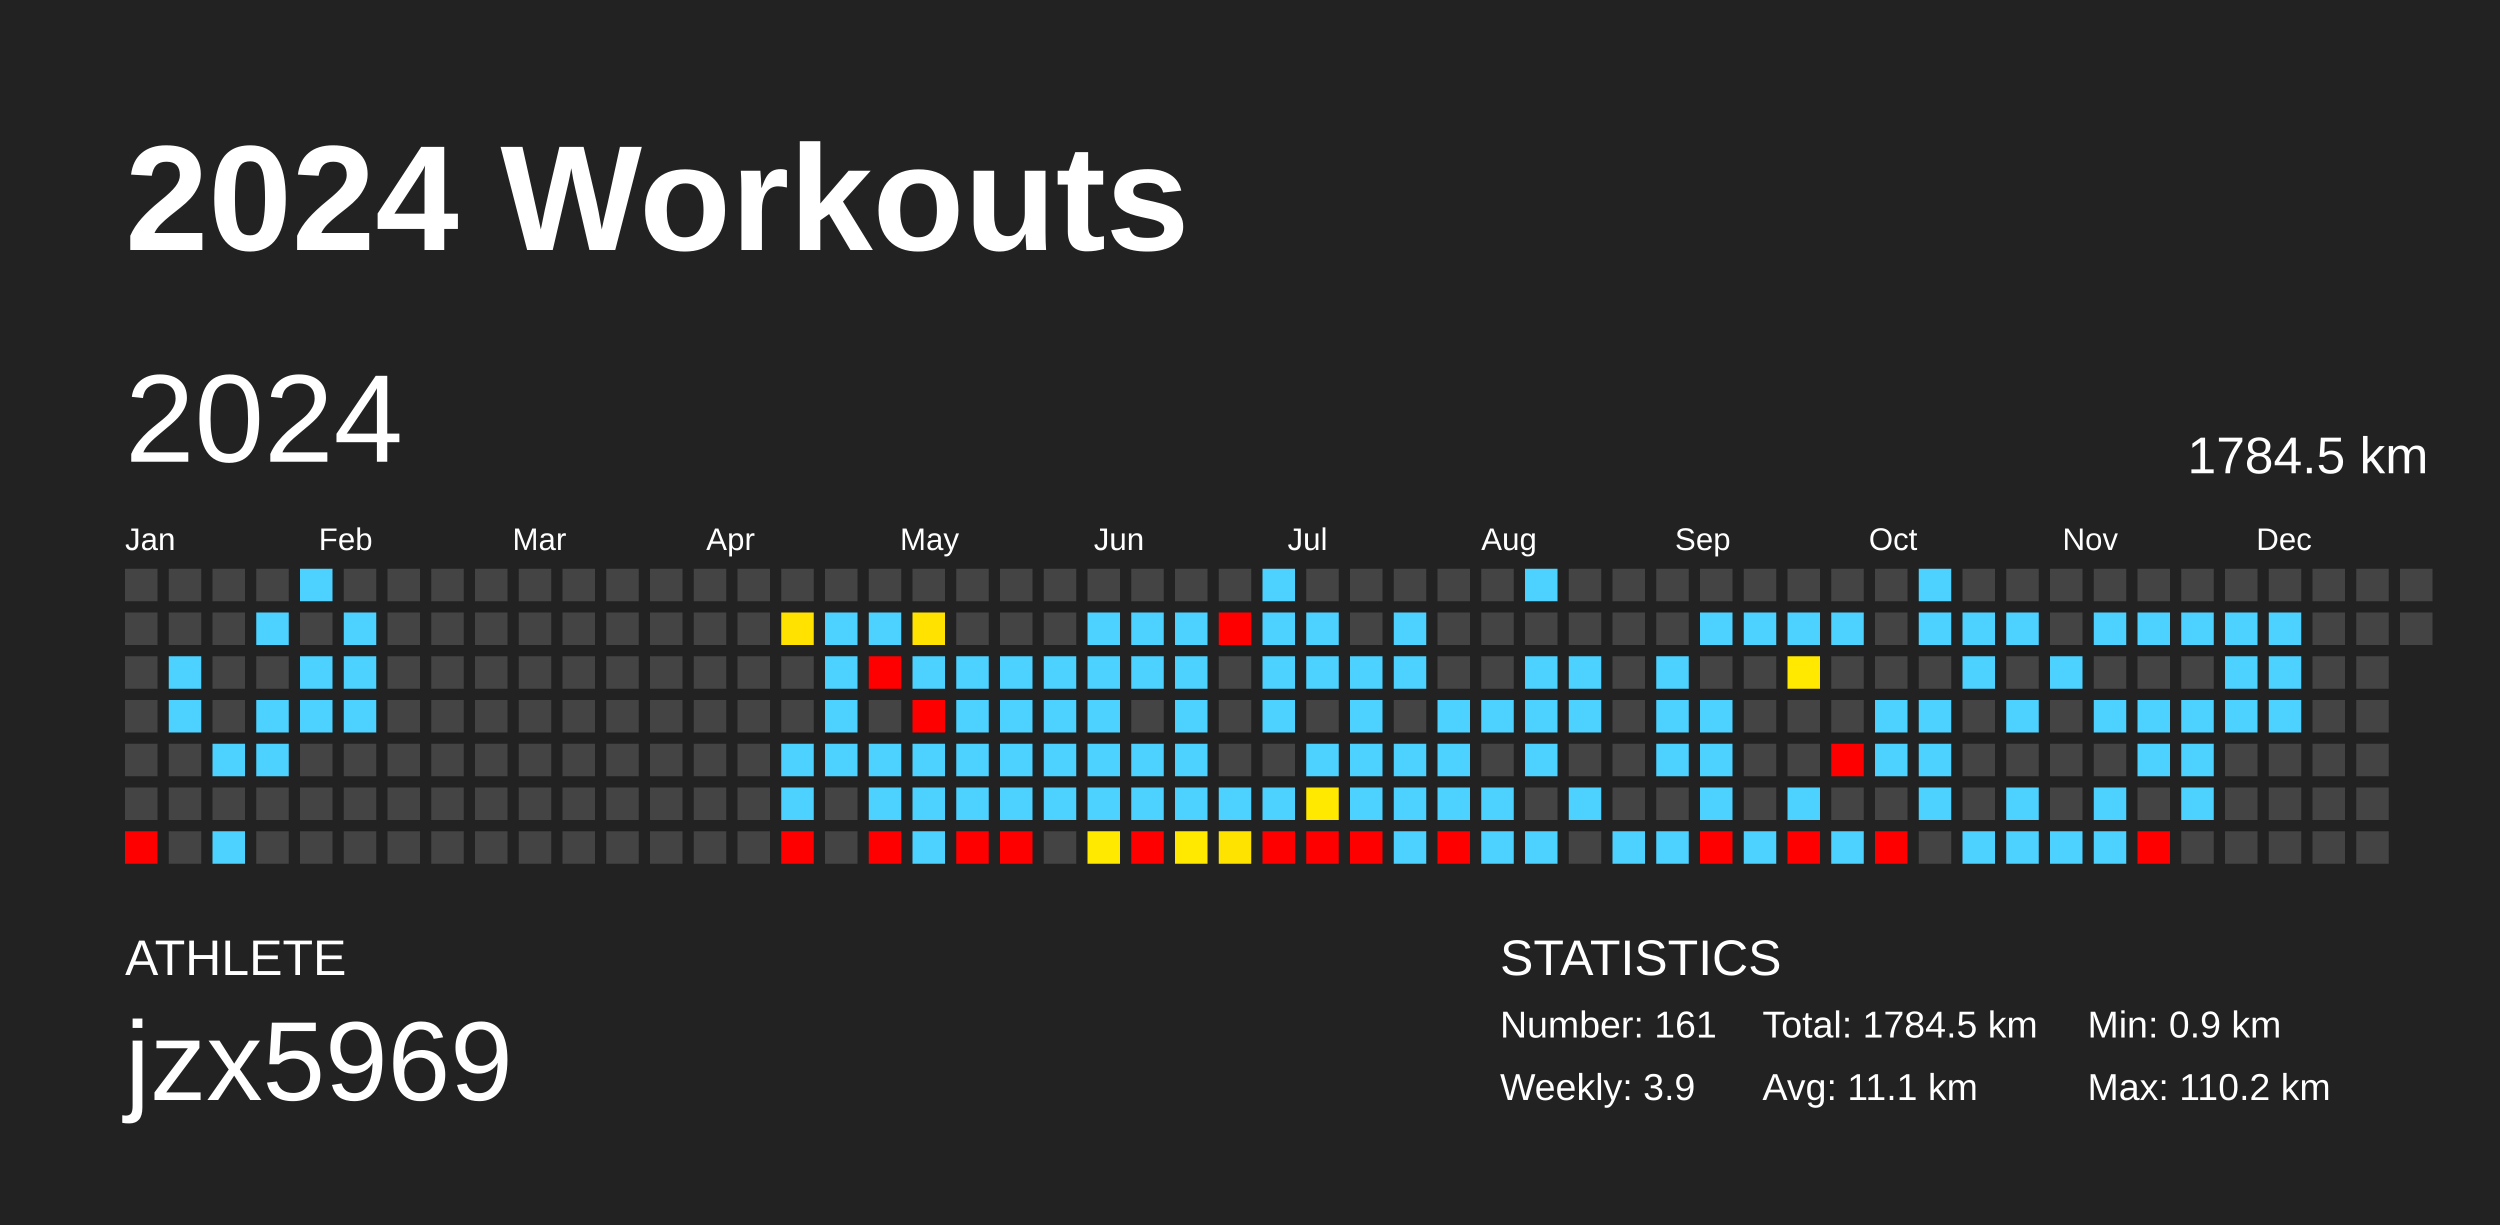
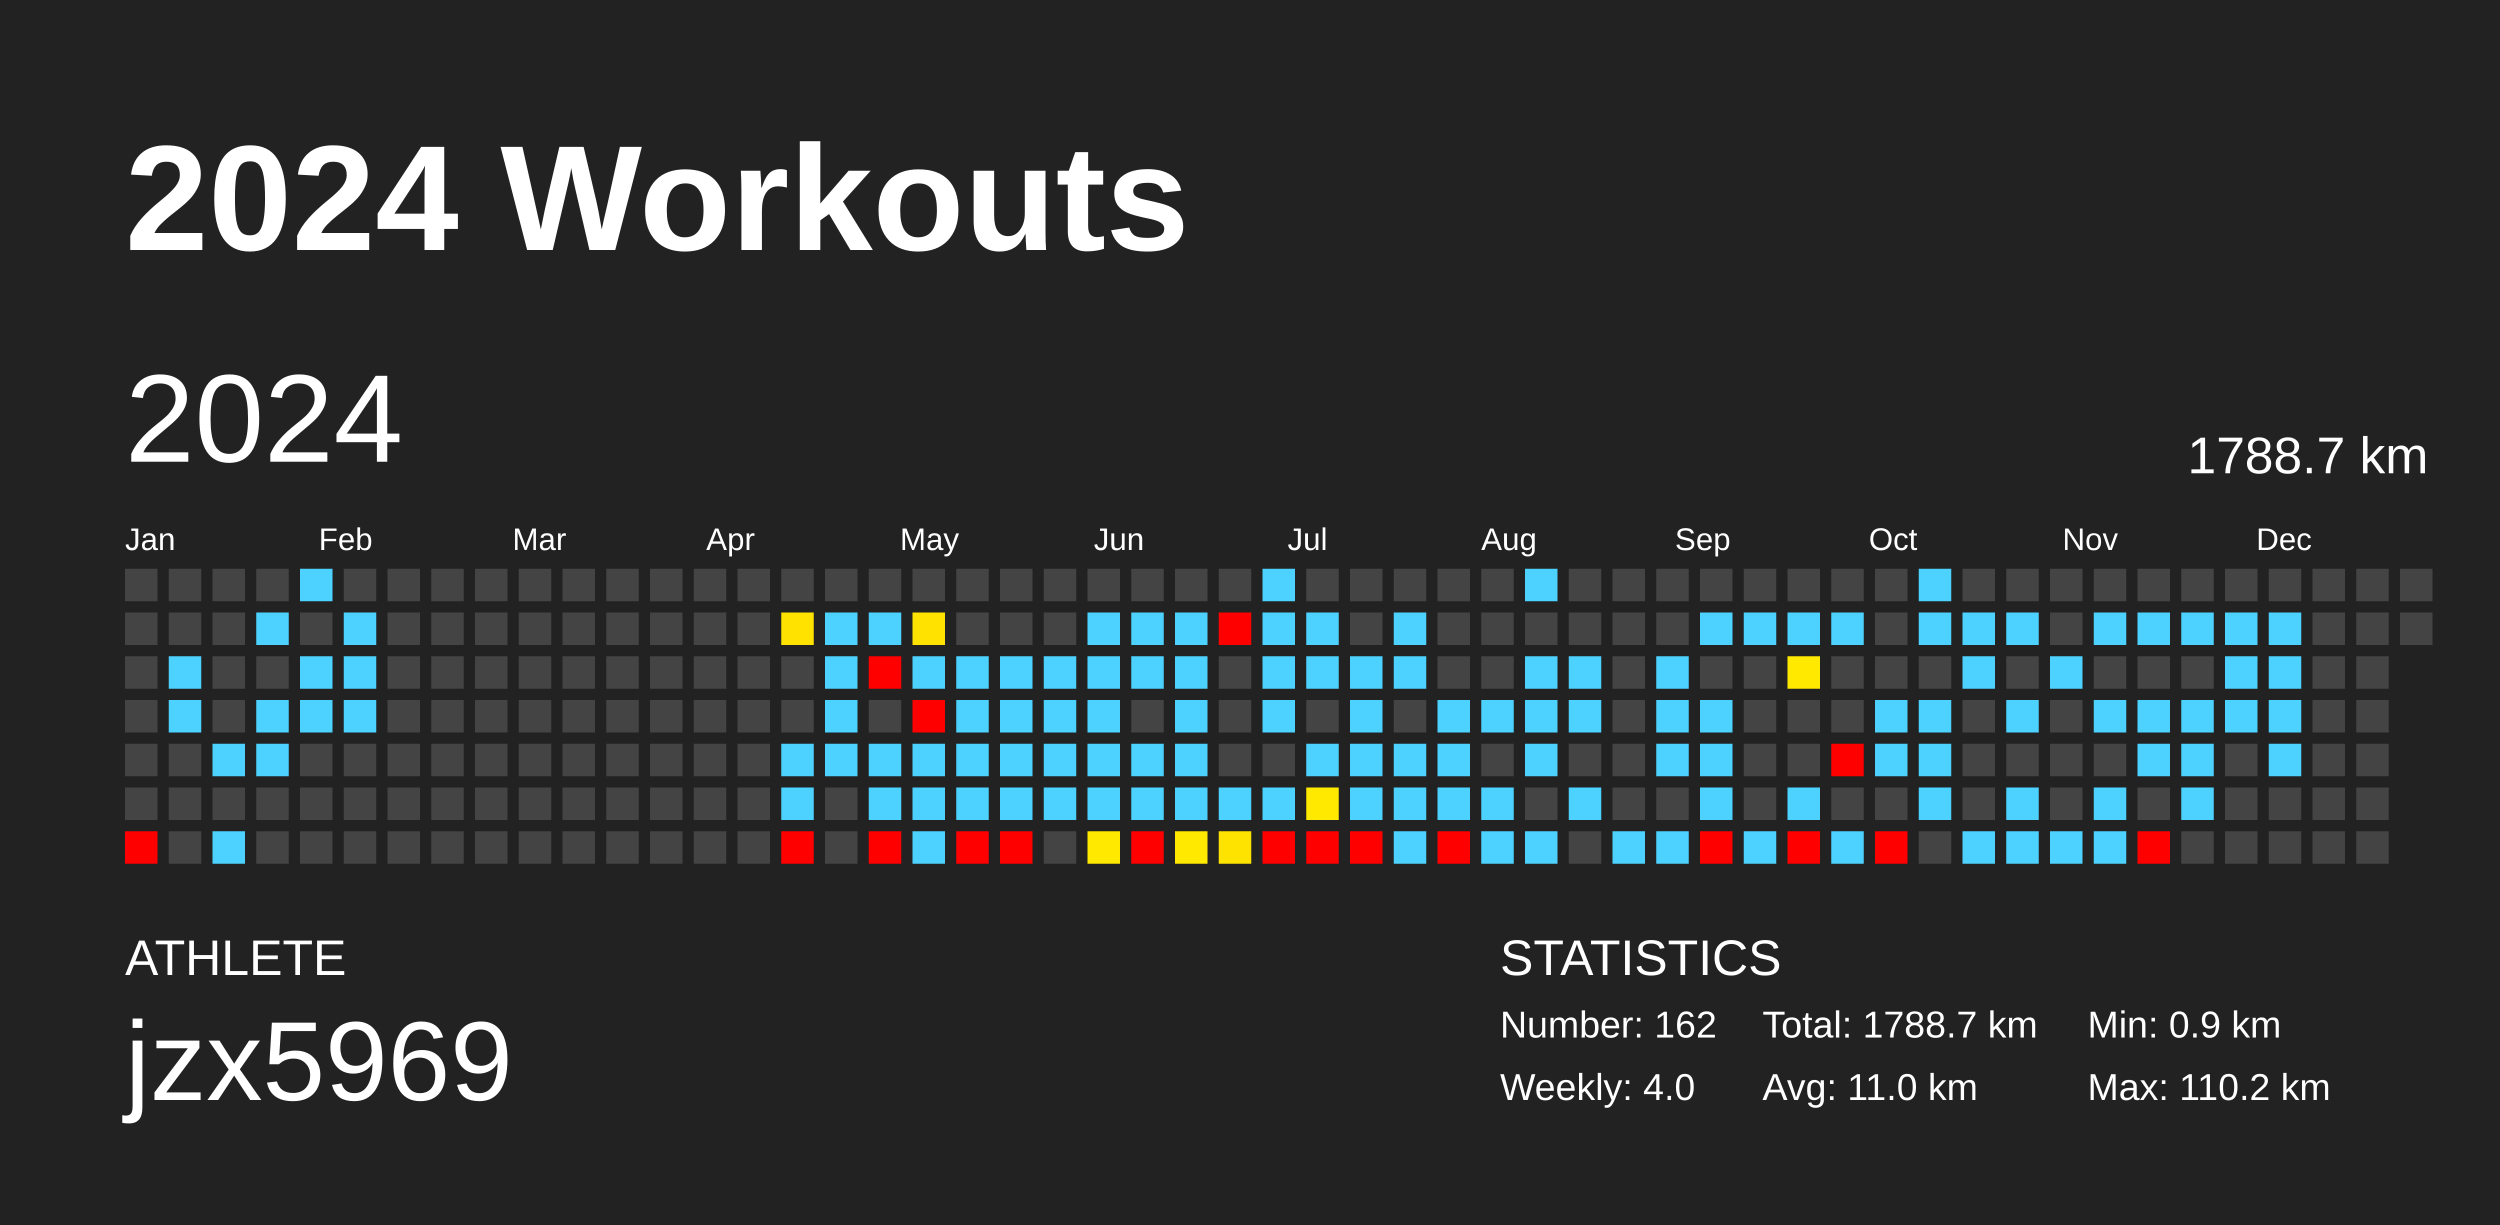
<svg xmlns="http://www.w3.org/2000/svg" baseProfile="full" height="98mm" version="1.1" viewBox="0,0,200,98" width="200mm">
  <defs />
  <rect fill="#222222" height="98" width="200" x="0" y="0" />
  <text fill="#FFFFFF" style="font-size:12px; font-family:Arial; font-weight:bold;" x="10" y="20">2024 Workouts</text>
  <text fill="#FFFFFF" style="font-size:4px; font-family:Arial" x="10" y="78">ATHLETE</text>
  <text fill="#FFFFFF" style="font-size:9px; font-family:Arial" x="10" y="88">jzx5969</text>
  <text fill="#FFFFFF" style="font-size:4px; font-family:Arial" x="120" y="78">STATISTICS</text>
-   <text fill="#FFFFFF" style="font-size:3px; font-family:Arial" x="120" y="83">Number: 161</text>
-   <text fill="#FFFFFF" style="font-size:3px; font-family:Arial" x="120" y="88">Weekly: 3.9</text>
-   <text fill="#FFFFFF" style="font-size:3px; font-family:Arial" x="141" y="83">Total: 1784.5 km</text>
-   <text fill="#FFFFFF" style="font-size:3px; font-family:Arial" x="141" y="88">Avg: 11.1 km</text>
+   <text fill="#FFFFFF" style="font-size:3px; font-family:Arial" x="120" y="83">Number: 162</text>
+   <text fill="#FFFFFF" style="font-size:3px; font-family:Arial" x="120" y="88">Weekly: 4.0</text>
+   <text fill="#FFFFFF" style="font-size:3px; font-family:Arial" x="141" y="83">Total: 1788.7 km</text>
+   <text fill="#FFFFFF" style="font-size:3px; font-family:Arial" x="141" y="88">Avg: 11.0 km</text>
  <text fill="#FFFFFF" style="font-size:3px; font-family:Arial" x="167" y="83">Min: 0.9 km</text>
  <text fill="#FFFFFF" style="font-size:3px; font-family:Arial" x="167" y="88">Max: 110.2 km</text>
  <text dominant-baseline="hanging" fill="#FFFFFF" style="font-size:10.0px; font-family:Arial;" x="10" y="30">2024</text>
-   <text dominant-baseline="hanging" fill="#FFFFFF" style="font-size:4.125px; font-family:Arial;" x="175" y="35">1784.5 km</text>
+   <text dominant-baseline="hanging" fill="#FFFFFF" style="font-size:4.125px; font-family:Arial;" x="175" y="35">1788.7 km</text>
  <text fill="#FFFFFF" style="font-size:2.5px; font-family:Arial" x="10.0" y="44">Jan</text>
  <text fill="#FFFFFF" style="font-size:2.5px; font-family:Arial" x="25.5" y="44">Feb</text>
  <text fill="#FFFFFF" style="font-size:2.5px; font-family:Arial" x="41.0" y="44">Mar</text>
  <text fill="#FFFFFF" style="font-size:2.5px; font-family:Arial" x="56.5" y="44">Apr</text>
  <text fill="#FFFFFF" style="font-size:2.5px; font-family:Arial" x="72.0" y="44">May</text>
  <text fill="#FFFFFF" style="font-size:2.5px; font-family:Arial" x="87.5" y="44">Jun</text>
  <text fill="#FFFFFF" style="font-size:2.5px; font-family:Arial" x="103.0" y="44">Jul</text>
  <text fill="#FFFFFF" style="font-size:2.5px; font-family:Arial" x="118.5" y="44">Aug</text>
  <text fill="#FFFFFF" style="font-size:2.5px; font-family:Arial" x="134.0" y="44">Sep</text>
  <text fill="#FFFFFF" style="font-size:2.5px; font-family:Arial" x="149.5" y="44">Oct</text>
  <text fill="#FFFFFF" style="font-size:2.5px; font-family:Arial" x="165.0" y="44">Nov</text>
  <text fill="#FFFFFF" style="font-size:2.5px; font-family:Arial" x="180.5" y="44">Dec</text>
  <rect fill="#444444" height="2.6" width="2.6" x="10.0" y="45.5" />
  <rect fill="#444444" height="2.6" width="2.6" x="10.0" y="49.0" />
  <rect fill="#444444" height="2.6" width="2.6" x="10.0" y="52.5" />
  <rect fill="#444444" height="2.6" width="2.6" x="10.0" y="56.0" />
  <rect fill="#444444" height="2.6" width="2.6" x="10.0" y="59.5" />
  <rect fill="#444444" height="2.6" width="2.6" x="10.0" y="63.0" />
  <rect fill="red" height="2.6" width="2.6" x="10.0" y="66.5" />
  <rect fill="#444444" height="2.6" width="2.6" x="13.5" y="45.5" />
  <rect fill="#444444" height="2.6" width="2.6" x="13.5" y="49.0" />
  <rect fill="#4dd2ff" height="2.6" width="2.6" x="13.5" y="52.5" />
  <rect fill="#4dd2ff" height="2.6" width="2.6" x="13.5" y="56.0" />
  <rect fill="#444444" height="2.6" width="2.6" x="13.5" y="59.5" />
  <rect fill="#444444" height="2.6" width="2.6" x="13.5" y="63.0" />
  <rect fill="#444444" height="2.6" width="2.6" x="13.5" y="66.5" />
  <rect fill="#444444" height="2.6" width="2.6" x="17.0" y="45.5" />
  <rect fill="#444444" height="2.6" width="2.6" x="17.0" y="49.0" />
  <rect fill="#444444" height="2.6" width="2.6" x="17.0" y="52.5" />
  <rect fill="#444444" height="2.6" width="2.6" x="17.0" y="56.0" />
  <rect fill="#4dd2ff" height="2.6" width="2.6" x="17.0" y="59.5" />
  <rect fill="#444444" height="2.6" width="2.6" x="17.0" y="63.0" />
  <rect fill="#4dd2ff" height="2.6" width="2.6" x="17.0" y="66.5" />
  <rect fill="#444444" height="2.6" width="2.6" x="20.5" y="45.5" />
  <rect fill="#4dd2ff" height="2.6" width="2.6" x="20.5" y="49.0" />
  <rect fill="#444444" height="2.6" width="2.6" x="20.5" y="52.5" />
  <rect fill="#4dd2ff" height="2.6" width="2.6" x="20.5" y="56.0" />
  <rect fill="#4dd2ff" height="2.6" width="2.6" x="20.5" y="59.5" />
  <rect fill="#444444" height="2.6" width="2.6" x="20.5" y="63.0" />
  <rect fill="#444444" height="2.6" width="2.6" x="20.5" y="66.5" />
  <rect fill="#4dd2ff" height="2.6" width="2.6" x="24.0" y="45.5" />
  <rect fill="#444444" height="2.6" width="2.6" x="24.0" y="49.0" />
  <rect fill="#4dd2ff" height="2.6" width="2.6" x="24.0" y="52.5" />
  <rect fill="#4dd2ff" height="2.6" width="2.6" x="24.0" y="56.0" />
  <rect fill="#444444" height="2.6" width="2.6" x="24.0" y="59.5" />
  <rect fill="#444444" height="2.6" width="2.6" x="24.0" y="63.0" />
  <rect fill="#444444" height="2.6" width="2.6" x="24.0" y="66.5" />
  <rect fill="#444444" height="2.6" width="2.6" x="27.5" y="45.5" />
  <rect fill="#4dd2ff" height="2.6" width="2.6" x="27.5" y="49.0" />
  <rect fill="#4dd2ff" height="2.6" width="2.6" x="27.5" y="52.5" />
  <rect fill="#4dd2ff" height="2.6" width="2.6" x="27.5" y="56.0" />
  <rect fill="#444444" height="2.6" width="2.6" x="27.5" y="59.5" />
  <rect fill="#444444" height="2.6" width="2.6" x="27.5" y="63.0" />
  <rect fill="#444444" height="2.6" width="2.6" x="27.5" y="66.5" />
  <rect fill="#444444" height="2.6" width="2.6" x="31.0" y="45.5" />
  <rect fill="#444444" height="2.6" width="2.6" x="31.0" y="49.0" />
  <rect fill="#444444" height="2.6" width="2.6" x="31.0" y="52.5" />
  <rect fill="#444444" height="2.6" width="2.6" x="31.0" y="56.0" />
  <rect fill="#444444" height="2.6" width="2.6" x="31.0" y="59.5" />
  <rect fill="#444444" height="2.6" width="2.6" x="31.0" y="63.0" />
  <rect fill="#444444" height="2.6" width="2.6" x="31.0" y="66.5" />
  <rect fill="#444444" height="2.6" width="2.6" x="34.5" y="45.5" />
  <rect fill="#444444" height="2.6" width="2.6" x="34.5" y="49.0" />
  <rect fill="#444444" height="2.6" width="2.6" x="34.5" y="52.5" />
  <rect fill="#444444" height="2.6" width="2.6" x="34.5" y="56.0" />
  <rect fill="#444444" height="2.6" width="2.6" x="34.5" y="59.5" />
  <rect fill="#444444" height="2.6" width="2.6" x="34.5" y="63.0" />
  <rect fill="#444444" height="2.6" width="2.6" x="34.5" y="66.5" />
  <rect fill="#444444" height="2.6" width="2.6" x="38.0" y="45.5" />
  <rect fill="#444444" height="2.6" width="2.6" x="38.0" y="49.0" />
  <rect fill="#444444" height="2.6" width="2.6" x="38.0" y="52.5" />
  <rect fill="#444444" height="2.6" width="2.6" x="38.0" y="56.0" />
  <rect fill="#444444" height="2.6" width="2.6" x="38.0" y="59.5" />
  <rect fill="#444444" height="2.6" width="2.6" x="38.0" y="63.0" />
  <rect fill="#444444" height="2.6" width="2.6" x="38.0" y="66.5" />
  <rect fill="#444444" height="2.6" width="2.6" x="41.5" y="45.5" />
  <rect fill="#444444" height="2.6" width="2.6" x="41.5" y="49.0" />
  <rect fill="#444444" height="2.6" width="2.6" x="41.5" y="52.5" />
  <rect fill="#444444" height="2.6" width="2.6" x="41.5" y="56.0" />
  <rect fill="#444444" height="2.6" width="2.6" x="41.5" y="59.5" />
  <rect fill="#444444" height="2.6" width="2.6" x="41.5" y="63.0" />
  <rect fill="#444444" height="2.6" width="2.6" x="41.5" y="66.5" />
  <rect fill="#444444" height="2.6" width="2.6" x="45.0" y="45.5" />
  <rect fill="#444444" height="2.6" width="2.6" x="45.0" y="49.0" />
  <rect fill="#444444" height="2.6" width="2.6" x="45.0" y="52.5" />
  <rect fill="#444444" height="2.6" width="2.6" x="45.0" y="56.0" />
  <rect fill="#444444" height="2.6" width="2.6" x="45.0" y="59.5" />
  <rect fill="#444444" height="2.6" width="2.6" x="45.0" y="63.0" />
  <rect fill="#444444" height="2.6" width="2.6" x="45.0" y="66.5" />
  <rect fill="#444444" height="2.6" width="2.6" x="48.5" y="45.5" />
  <rect fill="#444444" height="2.6" width="2.6" x="48.5" y="49.0" />
  <rect fill="#444444" height="2.6" width="2.6" x="48.5" y="52.5" />
  <rect fill="#444444" height="2.6" width="2.6" x="48.5" y="56.0" />
  <rect fill="#444444" height="2.6" width="2.6" x="48.5" y="59.5" />
  <rect fill="#444444" height="2.6" width="2.6" x="48.5" y="63.0" />
  <rect fill="#444444" height="2.6" width="2.6" x="48.5" y="66.5" />
  <rect fill="#444444" height="2.6" width="2.6" x="52.0" y="45.5" />
  <rect fill="#444444" height="2.6" width="2.6" x="52.0" y="49.0" />
  <rect fill="#444444" height="2.6" width="2.6" x="52.0" y="52.5" />
  <rect fill="#444444" height="2.6" width="2.6" x="52.0" y="56.0" />
  <rect fill="#444444" height="2.6" width="2.6" x="52.0" y="59.5" />
  <rect fill="#444444" height="2.6" width="2.6" x="52.0" y="63.0" />
  <rect fill="#444444" height="2.6" width="2.6" x="52.0" y="66.5" />
  <rect fill="#444444" height="2.6" width="2.6" x="55.5" y="45.5" />
  <rect fill="#444444" height="2.6" width="2.6" x="55.5" y="49.0" />
  <rect fill="#444444" height="2.6" width="2.6" x="55.5" y="52.5" />
  <rect fill="#444444" height="2.6" width="2.6" x="55.5" y="56.0" />
  <rect fill="#444444" height="2.6" width="2.6" x="55.5" y="59.5" />
  <rect fill="#444444" height="2.6" width="2.6" x="55.5" y="63.0" />
  <rect fill="#444444" height="2.6" width="2.6" x="55.5" y="66.5" />
  <rect fill="#444444" height="2.6" width="2.6" x="59.0" y="45.5" />
  <rect fill="#444444" height="2.6" width="2.6" x="59.0" y="49.0" />
  <rect fill="#444444" height="2.6" width="2.6" x="59.0" y="52.5" />
  <rect fill="#444444" height="2.6" width="2.6" x="59.0" y="56.0" />
  <rect fill="#444444" height="2.6" width="2.6" x="59.0" y="59.5" />
  <rect fill="#444444" height="2.6" width="2.6" x="59.0" y="63.0" />
  <rect fill="#444444" height="2.6" width="2.6" x="59.0" y="66.5" />
  <rect fill="#444444" height="2.6" width="2.6" x="62.5" y="45.5" />
  <rect fill="#ffe200" height="2.6" width="2.6" x="62.5" y="49.0" />
  <rect fill="#444444" height="2.6" width="2.6" x="62.5" y="52.5" />
  <rect fill="#444444" height="2.6" width="2.6" x="62.5" y="56.0" />
  <rect fill="#4dd2ff" height="2.6" width="2.6" x="62.5" y="59.5" />
  <rect fill="#4dd2ff" height="2.6" width="2.6" x="62.5" y="63.0" />
  <rect fill="red" height="2.6" width="2.6" x="62.5" y="66.5" />
  <rect fill="#444444" height="2.6" width="2.6" x="66.0" y="45.5" />
  <rect fill="#4dd2ff" height="2.6" width="2.6" x="66.0" y="49.0" />
  <rect fill="#4dd2ff" height="2.6" width="2.6" x="66.0" y="52.5" />
  <rect fill="#4dd2ff" height="2.6" width="2.6" x="66.0" y="56.0" />
  <rect fill="#4dd2ff" height="2.6" width="2.6" x="66.0" y="59.5" />
  <rect fill="#444444" height="2.6" width="2.6" x="66.0" y="63.0" />
  <rect fill="#444444" height="2.6" width="2.6" x="66.0" y="66.5" />
  <rect fill="#444444" height="2.6" width="2.6" x="69.5" y="45.5" />
  <rect fill="#4dd2ff" height="2.6" width="2.6" x="69.5" y="49.0" />
  <rect fill="red" height="2.6" width="2.6" x="69.5" y="52.5" />
  <rect fill="#444444" height="2.6" width="2.6" x="69.5" y="56.0" />
  <rect fill="#4dd2ff" height="2.6" width="2.6" x="69.5" y="59.5" />
  <rect fill="#4dd2ff" height="2.6" width="2.6" x="69.5" y="63.0" />
  <rect fill="red" height="2.6" width="2.6" x="69.5" y="66.5" />
  <rect fill="#444444" height="2.6" width="2.6" x="73.0" y="45.5" />
  <rect fill="#ffe200" height="2.6" width="2.6" x="73.0" y="49.0" />
  <rect fill="#4dd2ff" height="2.6" width="2.6" x="73.0" y="52.5" />
  <rect fill="red" height="2.6" width="2.6" x="73.0" y="56.0" />
  <rect fill="#4dd2ff" height="2.6" width="2.6" x="73.0" y="59.5" />
  <rect fill="#4dd2ff" height="2.6" width="2.6" x="73.0" y="63.0" />
  <rect fill="#4dd2ff" height="2.6" width="2.6" x="73.0" y="66.5" />
  <rect fill="#444444" height="2.6" width="2.6" x="76.5" y="45.5" />
  <rect fill="#444444" height="2.6" width="2.6" x="76.5" y="49.0" />
  <rect fill="#4dd2ff" height="2.6" width="2.6" x="76.5" y="52.5" />
  <rect fill="#4dd2ff" height="2.6" width="2.6" x="76.5" y="56.0" />
  <rect fill="#4dd2ff" height="2.6" width="2.6" x="76.5" y="59.5" />
  <rect fill="#4dd2ff" height="2.6" width="2.6" x="76.5" y="63.0" />
  <rect fill="red" height="2.6" width="2.6" x="76.5" y="66.5" />
  <rect fill="#444444" height="2.6" width="2.6" x="80.0" y="45.5" />
  <rect fill="#444444" height="2.6" width="2.6" x="80.0" y="49.0" />
  <rect fill="#4dd2ff" height="2.6" width="2.6" x="80.0" y="52.5" />
  <rect fill="#4dd2ff" height="2.6" width="2.6" x="80.0" y="56.0" />
  <rect fill="#4dd2ff" height="2.6" width="2.6" x="80.0" y="59.5" />
  <rect fill="#4dd2ff" height="2.6" width="2.6" x="80.0" y="63.0" />
  <rect fill="red" height="2.6" width="2.6" x="80.0" y="66.5" />
  <rect fill="#444444" height="2.6" width="2.6" x="83.5" y="45.5" />
  <rect fill="#444444" height="2.6" width="2.6" x="83.5" y="49.0" />
  <rect fill="#4dd2ff" height="2.6" width="2.6" x="83.5" y="52.5" />
  <rect fill="#4dd2ff" height="2.6" width="2.6" x="83.5" y="56.0" />
  <rect fill="#4dd2ff" height="2.6" width="2.6" x="83.5" y="59.5" />
  <rect fill="#4dd2ff" height="2.6" width="2.6" x="83.5" y="63.0" />
  <rect fill="#444444" height="2.6" width="2.6" x="83.5" y="66.5" />
  <rect fill="#444444" height="2.6" width="2.6" x="87.0" y="45.5" />
  <rect fill="#4dd2ff" height="2.6" width="2.6" x="87.0" y="49.0" />
  <rect fill="#4dd2ff" height="2.6" width="2.6" x="87.0" y="52.5" />
  <rect fill="#4dd2ff" height="2.6" width="2.6" x="87.0" y="56.0" />
  <rect fill="#4dd2ff" height="2.6" width="2.6" x="87.0" y="59.5" />
  <rect fill="#4dd2ff" height="2.6" width="2.6" x="87.0" y="63.0" />
  <rect fill="#ffe900" height="2.6" width="2.6" x="87.0" y="66.5" />
  <rect fill="#444444" height="2.6" width="2.6" x="90.5" y="45.5" />
  <rect fill="#4dd2ff" height="2.6" width="2.6" x="90.5" y="49.0" />
  <rect fill="#4dd2ff" height="2.6" width="2.6" x="90.5" y="52.5" />
  <rect fill="#444444" height="2.6" width="2.6" x="90.5" y="56.0" />
  <rect fill="#4dd2ff" height="2.6" width="2.6" x="90.5" y="59.5" />
  <rect fill="#4dd2ff" height="2.6" width="2.6" x="90.5" y="63.0" />
  <rect fill="red" height="2.6" width="2.6" x="90.5" y="66.5" />
  <rect fill="#444444" height="2.6" width="2.6" x="94.0" y="45.5" />
  <rect fill="#4dd2ff" height="2.6" width="2.6" x="94.0" y="49.0" />
  <rect fill="#4dd2ff" height="2.6" width="2.6" x="94.0" y="52.5" />
  <rect fill="#4dd2ff" height="2.6" width="2.6" x="94.0" y="56.0" />
  <rect fill="#4dd2ff" height="2.6" width="2.6" x="94.0" y="59.5" />
  <rect fill="#4dd2ff" height="2.6" width="2.6" x="94.0" y="63.0" />
  <rect fill="#ffe900" height="2.6" width="2.6" x="94.0" y="66.5" />
  <rect fill="#444444" height="2.6" width="2.6" x="97.5" y="45.5" />
  <rect fill="red" height="2.6" width="2.6" x="97.5" y="49.0" />
  <rect fill="#444444" height="2.6" width="2.6" x="97.5" y="52.5" />
  <rect fill="#444444" height="2.6" width="2.6" x="97.5" y="56.0" />
  <rect fill="#444444" height="2.6" width="2.6" x="97.5" y="59.5" />
  <rect fill="#4dd2ff" height="2.6" width="2.6" x="97.5" y="63.0" />
  <rect fill="#ffe300" height="2.6" width="2.6" x="97.5" y="66.5" />
  <rect fill="#4dd2ff" height="2.6" width="2.6" x="101.0" y="45.5" />
  <rect fill="#4dd2ff" height="2.6" width="2.6" x="101.0" y="49.0" />
  <rect fill="#4dd2ff" height="2.6" width="2.6" x="101.0" y="52.5" />
  <rect fill="#4dd2ff" height="2.6" width="2.6" x="101.0" y="56.0" />
  <rect fill="#444444" height="2.6" width="2.6" x="101.0" y="59.5" />
  <rect fill="#4dd2ff" height="2.6" width="2.6" x="101.0" y="63.0" />
  <rect fill="red" height="2.6" width="2.6" x="101.0" y="66.5" />
  <rect fill="#444444" height="2.6" width="2.6" x="104.5" y="45.5" />
  <rect fill="#4dd2ff" height="2.6" width="2.6" x="104.5" y="49.0" />
  <rect fill="#4dd2ff" height="2.6" width="2.6" x="104.5" y="52.5" />
  <rect fill="#444444" height="2.6" width="2.6" x="104.5" y="56.0" />
  <rect fill="#4dd2ff" height="2.6" width="2.6" x="104.5" y="59.5" />
  <rect fill="#ffe900" height="2.6" width="2.6" x="104.5" y="63.0" />
  <rect fill="red" height="2.6" width="2.6" x="104.5" y="66.5" />
  <rect fill="#444444" height="2.6" width="2.6" x="108.0" y="45.5" />
  <rect fill="#444444" height="2.6" width="2.6" x="108.0" y="49.0" />
  <rect fill="#4dd2ff" height="2.6" width="2.6" x="108.0" y="52.5" />
  <rect fill="#4dd2ff" height="2.6" width="2.6" x="108.0" y="56.0" />
  <rect fill="#4dd2ff" height="2.6" width="2.6" x="108.0" y="59.5" />
  <rect fill="#4dd2ff" height="2.6" width="2.6" x="108.0" y="63.0" />
  <rect fill="red" height="2.6" width="2.6" x="108.0" y="66.5" />
  <rect fill="#444444" height="2.6" width="2.6" x="111.5" y="45.5" />
  <rect fill="#4dd2ff" height="2.6" width="2.6" x="111.5" y="49.0" />
  <rect fill="#4dd2ff" height="2.6" width="2.6" x="111.5" y="52.5" />
  <rect fill="#444444" height="2.6" width="2.6" x="111.5" y="56.0" />
  <rect fill="#4dd2ff" height="2.6" width="2.6" x="111.5" y="59.5" />
  <rect fill="#4dd2ff" height="2.6" width="2.6" x="111.5" y="63.0" />
  <rect fill="#4dd2ff" height="2.6" width="2.6" x="111.5" y="66.5" />
  <rect fill="#444444" height="2.6" width="2.6" x="115.0" y="45.5" />
  <rect fill="#444444" height="2.6" width="2.6" x="115.0" y="49.0" />
  <rect fill="#444444" height="2.6" width="2.6" x="115.0" y="52.5" />
  <rect fill="#4dd2ff" height="2.6" width="2.6" x="115.0" y="56.0" />
  <rect fill="#4dd2ff" height="2.6" width="2.6" x="115.0" y="59.5" />
  <rect fill="#4dd2ff" height="2.6" width="2.6" x="115.0" y="63.0" />
  <rect fill="red" height="2.6" width="2.6" x="115.0" y="66.5" />
  <rect fill="#444444" height="2.6" width="2.6" x="118.5" y="45.5" />
  <rect fill="#444444" height="2.6" width="2.6" x="118.5" y="49.0" />
  <rect fill="#444444" height="2.6" width="2.6" x="118.5" y="52.5" />
  <rect fill="#4dd2ff" height="2.6" width="2.6" x="118.5" y="56.0" />
  <rect fill="#444444" height="2.6" width="2.6" x="118.5" y="59.5" />
  <rect fill="#4dd2ff" height="2.6" width="2.6" x="118.5" y="63.0" />
  <rect fill="#4dd2ff" height="2.6" width="2.6" x="118.5" y="66.5" />
  <rect fill="#4dd2ff" height="2.6" width="2.6" x="122.0" y="45.5" />
  <rect fill="#444444" height="2.6" width="2.6" x="122.0" y="49.0" />
  <rect fill="#4dd2ff" height="2.6" width="2.6" x="122.0" y="52.5" />
  <rect fill="#4dd2ff" height="2.6" width="2.6" x="122.0" y="56.0" />
  <rect fill="#4dd2ff" height="2.6" width="2.6" x="122.0" y="59.5" />
  <rect fill="#444444" height="2.6" width="2.6" x="122.0" y="63.0" />
  <rect fill="#4dd2ff" height="2.6" width="2.6" x="122.0" y="66.5" />
  <rect fill="#444444" height="2.6" width="2.6" x="125.5" y="45.5" />
  <rect fill="#444444" height="2.6" width="2.6" x="125.5" y="49.0" />
  <rect fill="#4dd2ff" height="2.6" width="2.6" x="125.5" y="52.5" />
  <rect fill="#4dd2ff" height="2.6" width="2.6" x="125.5" y="56.0" />
  <rect fill="#444444" height="2.6" width="2.6" x="125.5" y="59.5" />
  <rect fill="#4dd2ff" height="2.6" width="2.6" x="125.5" y="63.0" />
  <rect fill="#444444" height="2.6" width="2.6" x="125.5" y="66.5" />
  <rect fill="#444444" height="2.6" width="2.6" x="129.0" y="45.5" />
  <rect fill="#444444" height="2.6" width="2.6" x="129.0" y="49.0" />
  <rect fill="#444444" height="2.6" width="2.6" x="129.0" y="52.5" />
  <rect fill="#444444" height="2.6" width="2.6" x="129.0" y="56.0" />
  <rect fill="#444444" height="2.6" width="2.6" x="129.0" y="59.5" />
  <rect fill="#444444" height="2.6" width="2.6" x="129.0" y="63.0" />
  <rect fill="#4dd2ff" height="2.6" width="2.6" x="129.0" y="66.5" />
  <rect fill="#444444" height="2.6" width="2.6" x="132.5" y="45.5" />
  <rect fill="#444444" height="2.6" width="2.6" x="132.5" y="49.0" />
  <rect fill="#4dd2ff" height="2.6" width="2.6" x="132.5" y="52.5" />
  <rect fill="#4dd2ff" height="2.6" width="2.6" x="132.5" y="56.0" />
  <rect fill="#4dd2ff" height="2.6" width="2.6" x="132.5" y="59.5" />
  <rect fill="#444444" height="2.6" width="2.6" x="132.5" y="63.0" />
  <rect fill="#4dd2ff" height="2.6" width="2.6" x="132.5" y="66.5" />
  <rect fill="#444444" height="2.6" width="2.6" x="136.0" y="45.5" />
  <rect fill="#4dd2ff" height="2.6" width="2.6" x="136.0" y="49.0" />
  <rect fill="#444444" height="2.6" width="2.6" x="136.0" y="52.5" />
  <rect fill="#4dd2ff" height="2.6" width="2.6" x="136.0" y="56.0" />
  <rect fill="#4dd2ff" height="2.6" width="2.6" x="136.0" y="59.5" />
  <rect fill="#4dd2ff" height="2.6" width="2.6" x="136.0" y="63.0" />
  <rect fill="red" height="2.6" width="2.6" x="136.0" y="66.5" />
  <rect fill="#444444" height="2.6" width="2.6" x="139.5" y="45.5" />
  <rect fill="#4dd2ff" height="2.6" width="2.6" x="139.5" y="49.0" />
  <rect fill="#444444" height="2.6" width="2.6" x="139.5" y="52.5" />
  <rect fill="#444444" height="2.6" width="2.6" x="139.5" y="56.0" />
  <rect fill="#444444" height="2.6" width="2.6" x="139.5" y="59.5" />
  <rect fill="#444444" height="2.6" width="2.6" x="139.5" y="63.0" />
  <rect fill="#4dd2ff" height="2.6" width="2.6" x="139.5" y="66.5" />
  <rect fill="#444444" height="2.6" width="2.6" x="143.0" y="45.5" />
  <rect fill="#4dd2ff" height="2.6" width="2.6" x="143.0" y="49.0" />
  <rect fill="#ffe900" height="2.6" width="2.6" x="143.0" y="52.5" />
  <rect fill="#444444" height="2.6" width="2.6" x="143.0" y="56.0" />
  <rect fill="#444444" height="2.6" width="2.6" x="143.0" y="59.5" />
  <rect fill="#4dd2ff" height="2.6" width="2.6" x="143.0" y="63.0" />
  <rect fill="red" height="2.6" width="2.6" x="143.0" y="66.5" />
  <rect fill="#444444" height="2.6" width="2.6" x="146.5" y="45.5" />
  <rect fill="#4dd2ff" height="2.6" width="2.6" x="146.5" y="49.0" />
  <rect fill="#444444" height="2.6" width="2.6" x="146.5" y="52.5" />
  <rect fill="#444444" height="2.6" width="2.6" x="146.5" y="56.0" />
  <rect fill="red" height="2.6" width="2.6" x="146.5" y="59.5" />
  <rect fill="#444444" height="2.6" width="2.6" x="146.5" y="63.0" />
  <rect fill="#4dd2ff" height="2.6" width="2.6" x="146.5" y="66.5" />
  <rect fill="#444444" height="2.6" width="2.6" x="150.0" y="45.5" />
  <rect fill="#444444" height="2.6" width="2.6" x="150.0" y="49.0" />
  <rect fill="#444444" height="2.6" width="2.6" x="150.0" y="52.5" />
  <rect fill="#4dd2ff" height="2.6" width="2.6" x="150.0" y="56.0" />
  <rect fill="#4dd2ff" height="2.6" width="2.6" x="150.0" y="59.5" />
  <rect fill="#444444" height="2.6" width="2.6" x="150.0" y="63.0" />
  <rect fill="red" height="2.6" width="2.6" x="150.0" y="66.5" />
  <rect fill="#4dd2ff" height="2.6" width="2.6" x="153.5" y="45.5" />
  <rect fill="#4dd2ff" height="2.6" width="2.6" x="153.5" y="49.0" />
  <rect fill="#444444" height="2.6" width="2.6" x="153.5" y="52.5" />
  <rect fill="#4dd2ff" height="2.6" width="2.6" x="153.5" y="56.0" />
  <rect fill="#4dd2ff" height="2.6" width="2.6" x="153.5" y="59.5" />
  <rect fill="#4dd2ff" height="2.6" width="2.6" x="153.5" y="63.0" />
  <rect fill="#444444" height="2.6" width="2.6" x="153.5" y="66.5" />
  <rect fill="#444444" height="2.6" width="2.6" x="157.0" y="45.5" />
  <rect fill="#4dd2ff" height="2.6" width="2.6" x="157.0" y="49.0" />
  <rect fill="#4dd2ff" height="2.6" width="2.6" x="157.0" y="52.5" />
  <rect fill="#444444" height="2.6" width="2.6" x="157.0" y="56.0" />
  <rect fill="#444444" height="2.6" width="2.6" x="157.0" y="59.5" />
  <rect fill="#444444" height="2.6" width="2.6" x="157.0" y="63.0" />
  <rect fill="#4dd2ff" height="2.6" width="2.6" x="157.0" y="66.5" />
  <rect fill="#444444" height="2.6" width="2.6" x="160.5" y="45.5" />
  <rect fill="#4dd2ff" height="2.6" width="2.6" x="160.5" y="49.0" />
  <rect fill="#444444" height="2.6" width="2.6" x="160.5" y="52.5" />
  <rect fill="#4dd2ff" height="2.6" width="2.6" x="160.5" y="56.0" />
  <rect fill="#444444" height="2.6" width="2.6" x="160.5" y="59.5" />
  <rect fill="#4dd2ff" height="2.6" width="2.6" x="160.5" y="63.0" />
  <rect fill="#4dd2ff" height="2.6" width="2.6" x="160.5" y="66.5" />
  <rect fill="#444444" height="2.6" width="2.6" x="164.0" y="45.5" />
  <rect fill="#444444" height="2.6" width="2.6" x="164.0" y="49.0" />
  <rect fill="#4dd2ff" height="2.6" width="2.6" x="164.0" y="52.5" />
  <rect fill="#444444" height="2.6" width="2.6" x="164.0" y="56.0" />
  <rect fill="#444444" height="2.6" width="2.6" x="164.0" y="59.5" />
  <rect fill="#444444" height="2.6" width="2.6" x="164.0" y="63.0" />
  <rect fill="#4dd2ff" height="2.6" width="2.6" x="164.0" y="66.5" />
  <rect fill="#444444" height="2.6" width="2.6" x="167.5" y="45.5" />
  <rect fill="#4dd2ff" height="2.6" width="2.6" x="167.5" y="49.0" />
  <rect fill="#444444" height="2.6" width="2.6" x="167.5" y="52.5" />
  <rect fill="#4dd2ff" height="2.6" width="2.6" x="167.5" y="56.0" />
  <rect fill="#444444" height="2.6" width="2.6" x="167.5" y="59.5" />
  <rect fill="#4dd2ff" height="2.6" width="2.6" x="167.5" y="63.0" />
  <rect fill="#4dd2ff" height="2.6" width="2.6" x="167.5" y="66.5" />
  <rect fill="#444444" height="2.6" width="2.6" x="171.0" y="45.5" />
  <rect fill="#4dd2ff" height="2.6" width="2.6" x="171.0" y="49.0" />
  <rect fill="#444444" height="2.6" width="2.6" x="171.0" y="52.5" />
  <rect fill="#4dd2ff" height="2.6" width="2.6" x="171.0" y="56.0" />
  <rect fill="#4dd2ff" height="2.6" width="2.6" x="171.0" y="59.5" />
  <rect fill="#444444" height="2.6" width="2.6" x="171.0" y="63.0" />
  <rect fill="red" height="2.6" width="2.6" x="171.0" y="66.5" />
  <rect fill="#444444" height="2.6" width="2.6" x="174.5" y="45.5" />
  <rect fill="#4dd2ff" height="2.6" width="2.6" x="174.5" y="49.0" />
  <rect fill="#444444" height="2.6" width="2.6" x="174.5" y="52.5" />
  <rect fill="#4dd2ff" height="2.6" width="2.6" x="174.5" y="56.0" />
  <rect fill="#4dd2ff" height="2.6" width="2.6" x="174.5" y="59.5" />
  <rect fill="#4dd2ff" height="2.6" width="2.6" x="174.5" y="63.0" />
  <rect fill="#444444" height="2.6" width="2.6" x="174.5" y="66.5" />
  <rect fill="#444444" height="2.6" width="2.6" x="178.0" y="45.5" />
  <rect fill="#4dd2ff" height="2.6" width="2.6" x="178.0" y="49.0" />
  <rect fill="#4dd2ff" height="2.6" width="2.6" x="178.0" y="52.5" />
  <rect fill="#4dd2ff" height="2.6" width="2.6" x="178.0" y="56.0" />
  <rect fill="#444444" height="2.6" width="2.6" x="178.0" y="59.5" />
  <rect fill="#444444" height="2.6" width="2.6" x="178.0" y="63.0" />
  <rect fill="#444444" height="2.6" width="2.6" x="178.0" y="66.5" />
  <rect fill="#444444" height="2.6" width="2.6" x="181.5" y="45.5" />
  <rect fill="#4dd2ff" height="2.6" width="2.6" x="181.5" y="49.0" />
  <rect fill="#4dd2ff" height="2.6" width="2.6" x="181.5" y="52.5" />
  <rect fill="#4dd2ff" height="2.6" width="2.6" x="181.5" y="56.0" />
-   <rect fill="#444444" height="2.6" width="2.6" x="181.5" y="59.5" />
+   <rect fill="#4dd2ff" height="2.6" width="2.6" x="181.5" y="59.5" />
  <rect fill="#444444" height="2.6" width="2.6" x="181.5" y="63.0" />
  <rect fill="#444444" height="2.6" width="2.6" x="181.5" y="66.5" />
  <rect fill="#444444" height="2.6" width="2.6" x="185.0" y="45.5" />
  <rect fill="#444444" height="2.6" width="2.6" x="185.0" y="49.0" />
  <rect fill="#444444" height="2.6" width="2.6" x="185.0" y="52.5" />
  <rect fill="#444444" height="2.6" width="2.6" x="185.0" y="56.0" />
  <rect fill="#444444" height="2.6" width="2.6" x="185.0" y="59.5" />
  <rect fill="#444444" height="2.6" width="2.6" x="185.0" y="63.0" />
  <rect fill="#444444" height="2.6" width="2.6" x="185.0" y="66.5" />
  <rect fill="#444444" height="2.6" width="2.6" x="188.5" y="45.5" />
  <rect fill="#444444" height="2.6" width="2.6" x="188.5" y="49.0" />
  <rect fill="#444444" height="2.6" width="2.6" x="188.5" y="52.5" />
  <rect fill="#444444" height="2.6" width="2.6" x="188.5" y="56.0" />
  <rect fill="#444444" height="2.6" width="2.6" x="188.5" y="59.5" />
  <rect fill="#444444" height="2.6" width="2.6" x="188.5" y="63.0" />
  <rect fill="#444444" height="2.6" width="2.6" x="188.5" y="66.5" />
  <rect fill="#444444" height="2.6" width="2.6" x="192.0" y="45.5" />
  <rect fill="#444444" height="2.6" width="2.6" x="192.0" y="49.0" />
</svg>
